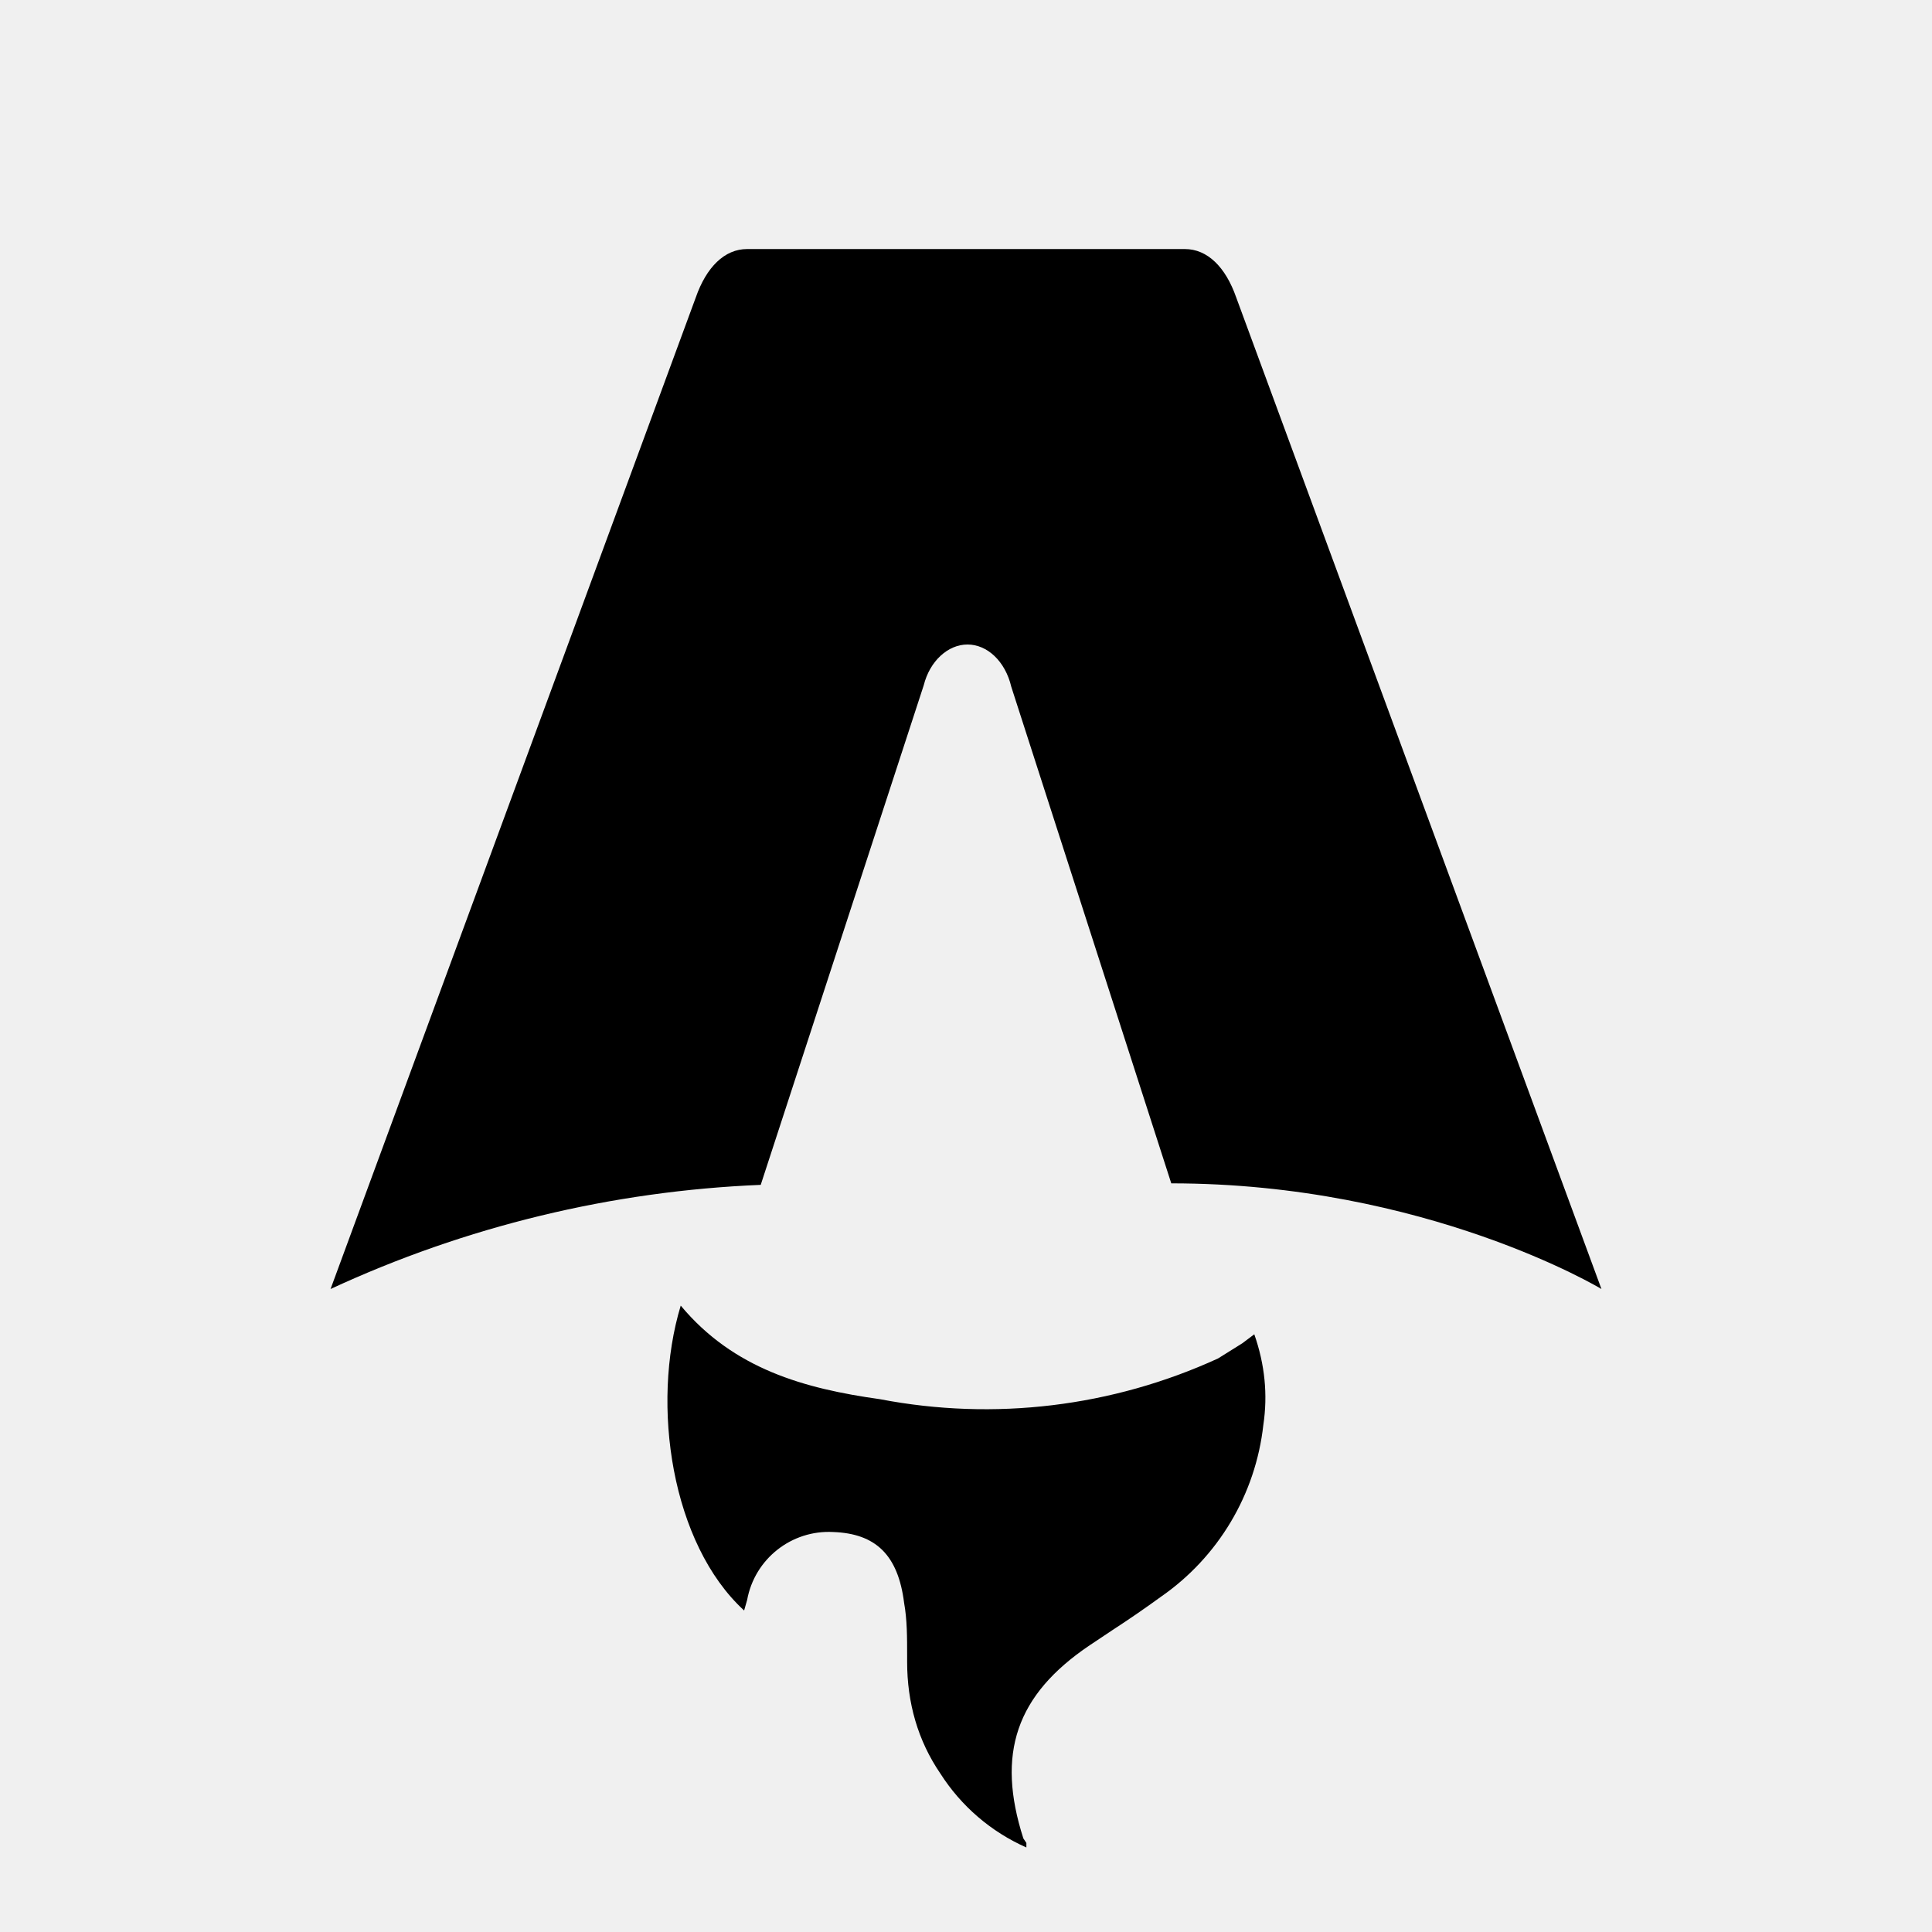
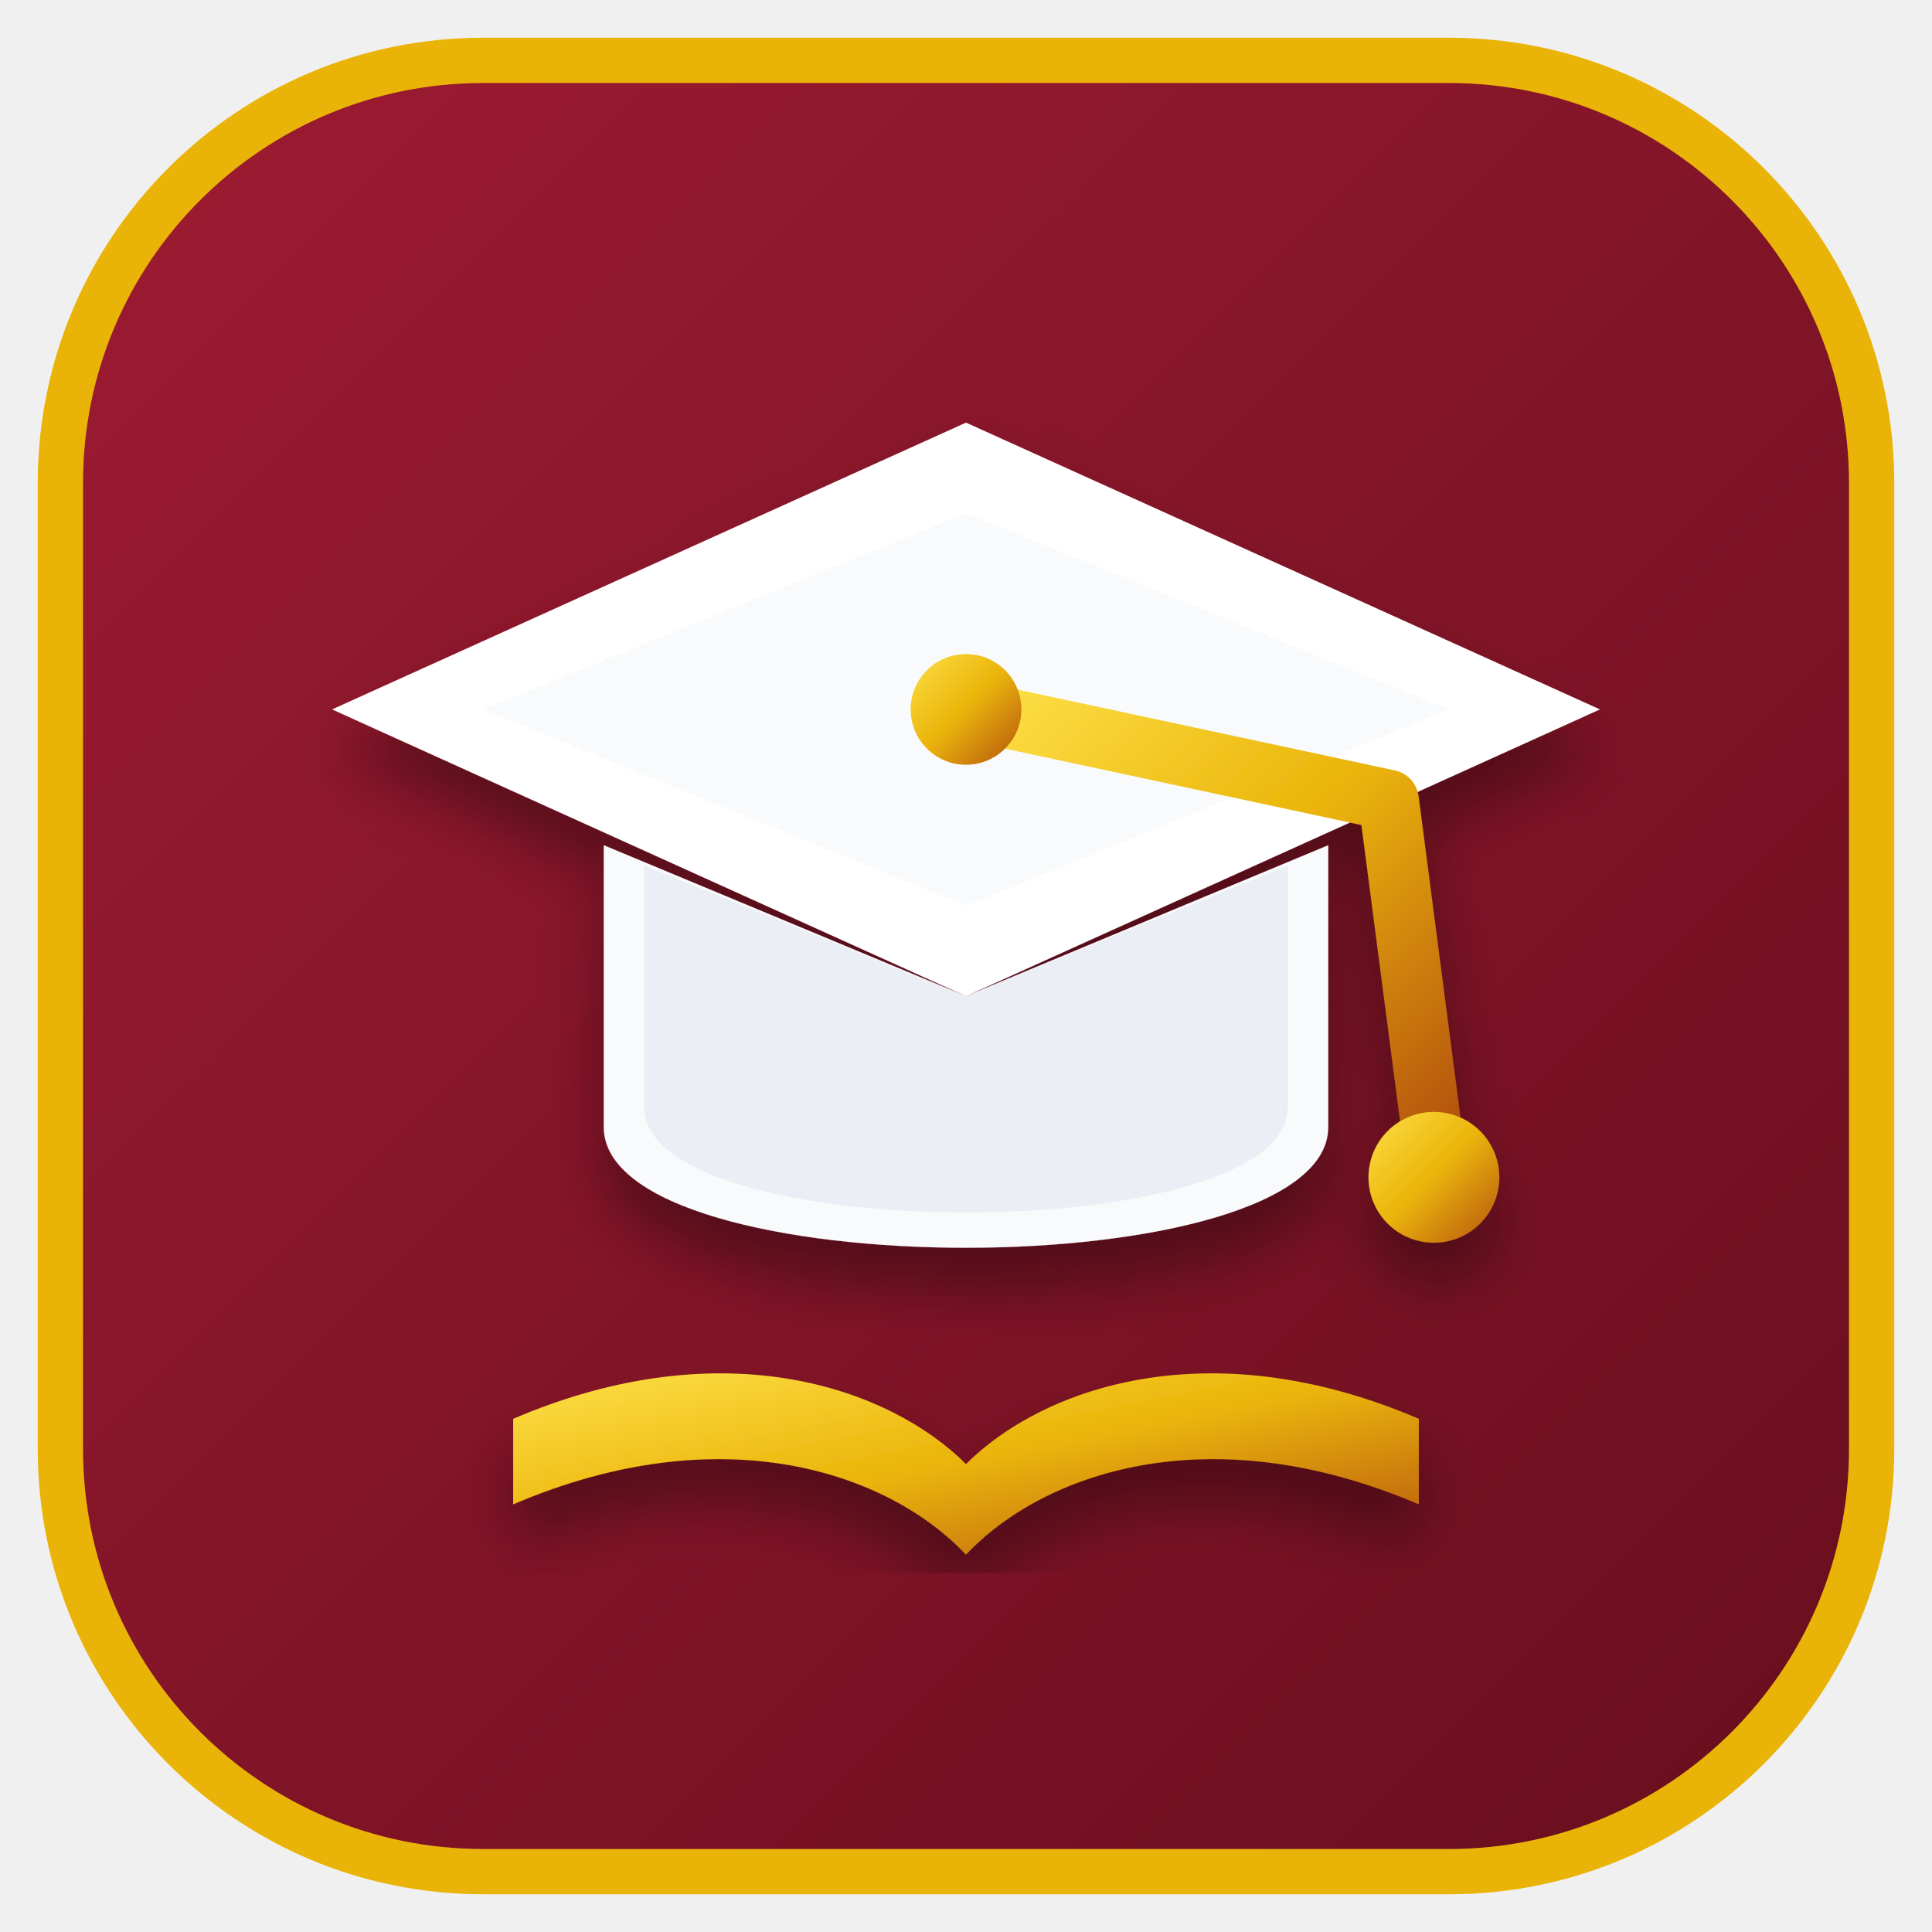
- <svg xmlns="http://www.w3.org/2000/svg" fill="none" viewBox="0 0 128 128">
-   <path d="M50.4 78.5a75.1 75.1 0 0 0-28.5 6.9l24.2-65.7c.7-2 1.9-3.2 3.4-3.2h29c1.5 0 2.7 1.2 3.4 3.2l24.2 65.7s-11.6-7-28.5-7L67 45.5c-.4-1.7-1.6-2.8-2.9-2.8-1.3 0-2.5 1.1-2.9 2.7L50.4 78.5Zm-1.1 28.2Zm-4.2-20.2c-2 6.6-.6 15.8 4.2 20.2a17.5 17.5 0 0 1 .2-.7 5.5 5.5 0 0 1 5.7-4.5c2.8.1 4.3 1.5 4.7 4.7.2 1.1.2 2.3.2 3.5v.4c0 2.7.7 5.2 2.2 7.4a13 13 0 0 0 5.7 4.9v-.3l-.2-.3c-1.8-5.6-.5-9.5 4.4-12.8l1.5-1a73 73 0 0 0 3.2-2.2 16 16 0 0 0 6.8-11.4c.3-2 .1-4-.6-6l-.8.6-1.6 1a37 37 0 0 1-22.4 2.7c-5-.7-9.7-2-13.2-6.2Z" />
-   <style>
-         path { fill: #000; }
-         @media (prefers-color-scheme: dark) {
-             path { fill: #FFF; }
-         }
-     </style>
+ <svg xmlns="http://www.w3.org/2000/svg" viewBox="0 0 192 192" width="192" height="192">
+   <defs>
+     <linearGradient id="bgGrad" x1="0%" y1="0%" x2="100%" y2="100%">
+       <stop offset="0%" stop-color="#9E1B32" />
+       <stop offset="100%" stop-color="#670E1D" />
+     </linearGradient>
+     <linearGradient id="goldGrad" x1="0%" y1="0%" x2="100%" y2="100%">
+       <stop offset="0%" stop-color="#FDE047" />
+       <stop offset="50%" stop-color="#EAB308" />
+       <stop offset="100%" stop-color="#B45309" />
+     </linearGradient>
+     <filter id="shadow" x="-10%" y="-10%" width="120%" height="120%">
+       <feDropShadow dx="0" dy="4" stdDeviation="3" flood-opacity="0.35" />
+     </filter>
+   </defs>
+   <rect x="6" y="6" width="180" height="180" rx="42" fill="url(#bgGrad)" stroke="#EAB308" stroke-width="4.5" />
+   <g filter="url(#shadow)">
+     <path d="M60 84 L60 112 C60 128 132 128 132 112 L132 84 L96 99 Z" fill="#F8FAFC" />
+     <path d="M64 86 L64 110 C64 124 128 124 128 110 L128 86 L96 99 Z" fill="#E2E8F0" opacity="0.6" />
+     <path d="M96 42 L159 70.5 L96 99 L33 70.5 Z" fill="#FFFFFF" />
+     <path d="M96 51 L144 70.5 L96 90 L48 70.5 Z" fill="#F1F5F9" opacity="0.5" />
+     <path d="M96 70.5 L138 79.5 L142.5 114" fill="none" stroke="url(#goldGrad)" stroke-width="6" stroke-linecap="round" stroke-linejoin="round" />
+     <circle cx="142.5" cy="117" r="6.5" fill="url(#goldGrad)" />
+     <circle cx="96" cy="70.5" r="5.5" fill="url(#goldGrad)" />
+   </g>
+   <path d="M51 141 C72 132 88.5 138 96 145.5 C103.5 138 120 132 141 141 L141 149.5 C120 140.5 103.5 146.5 96 154.5 C88.5 146.5 72 140.5 51 149.5 Z" fill="url(#goldGrad)" filter="url(#shadow)" />
</svg>
